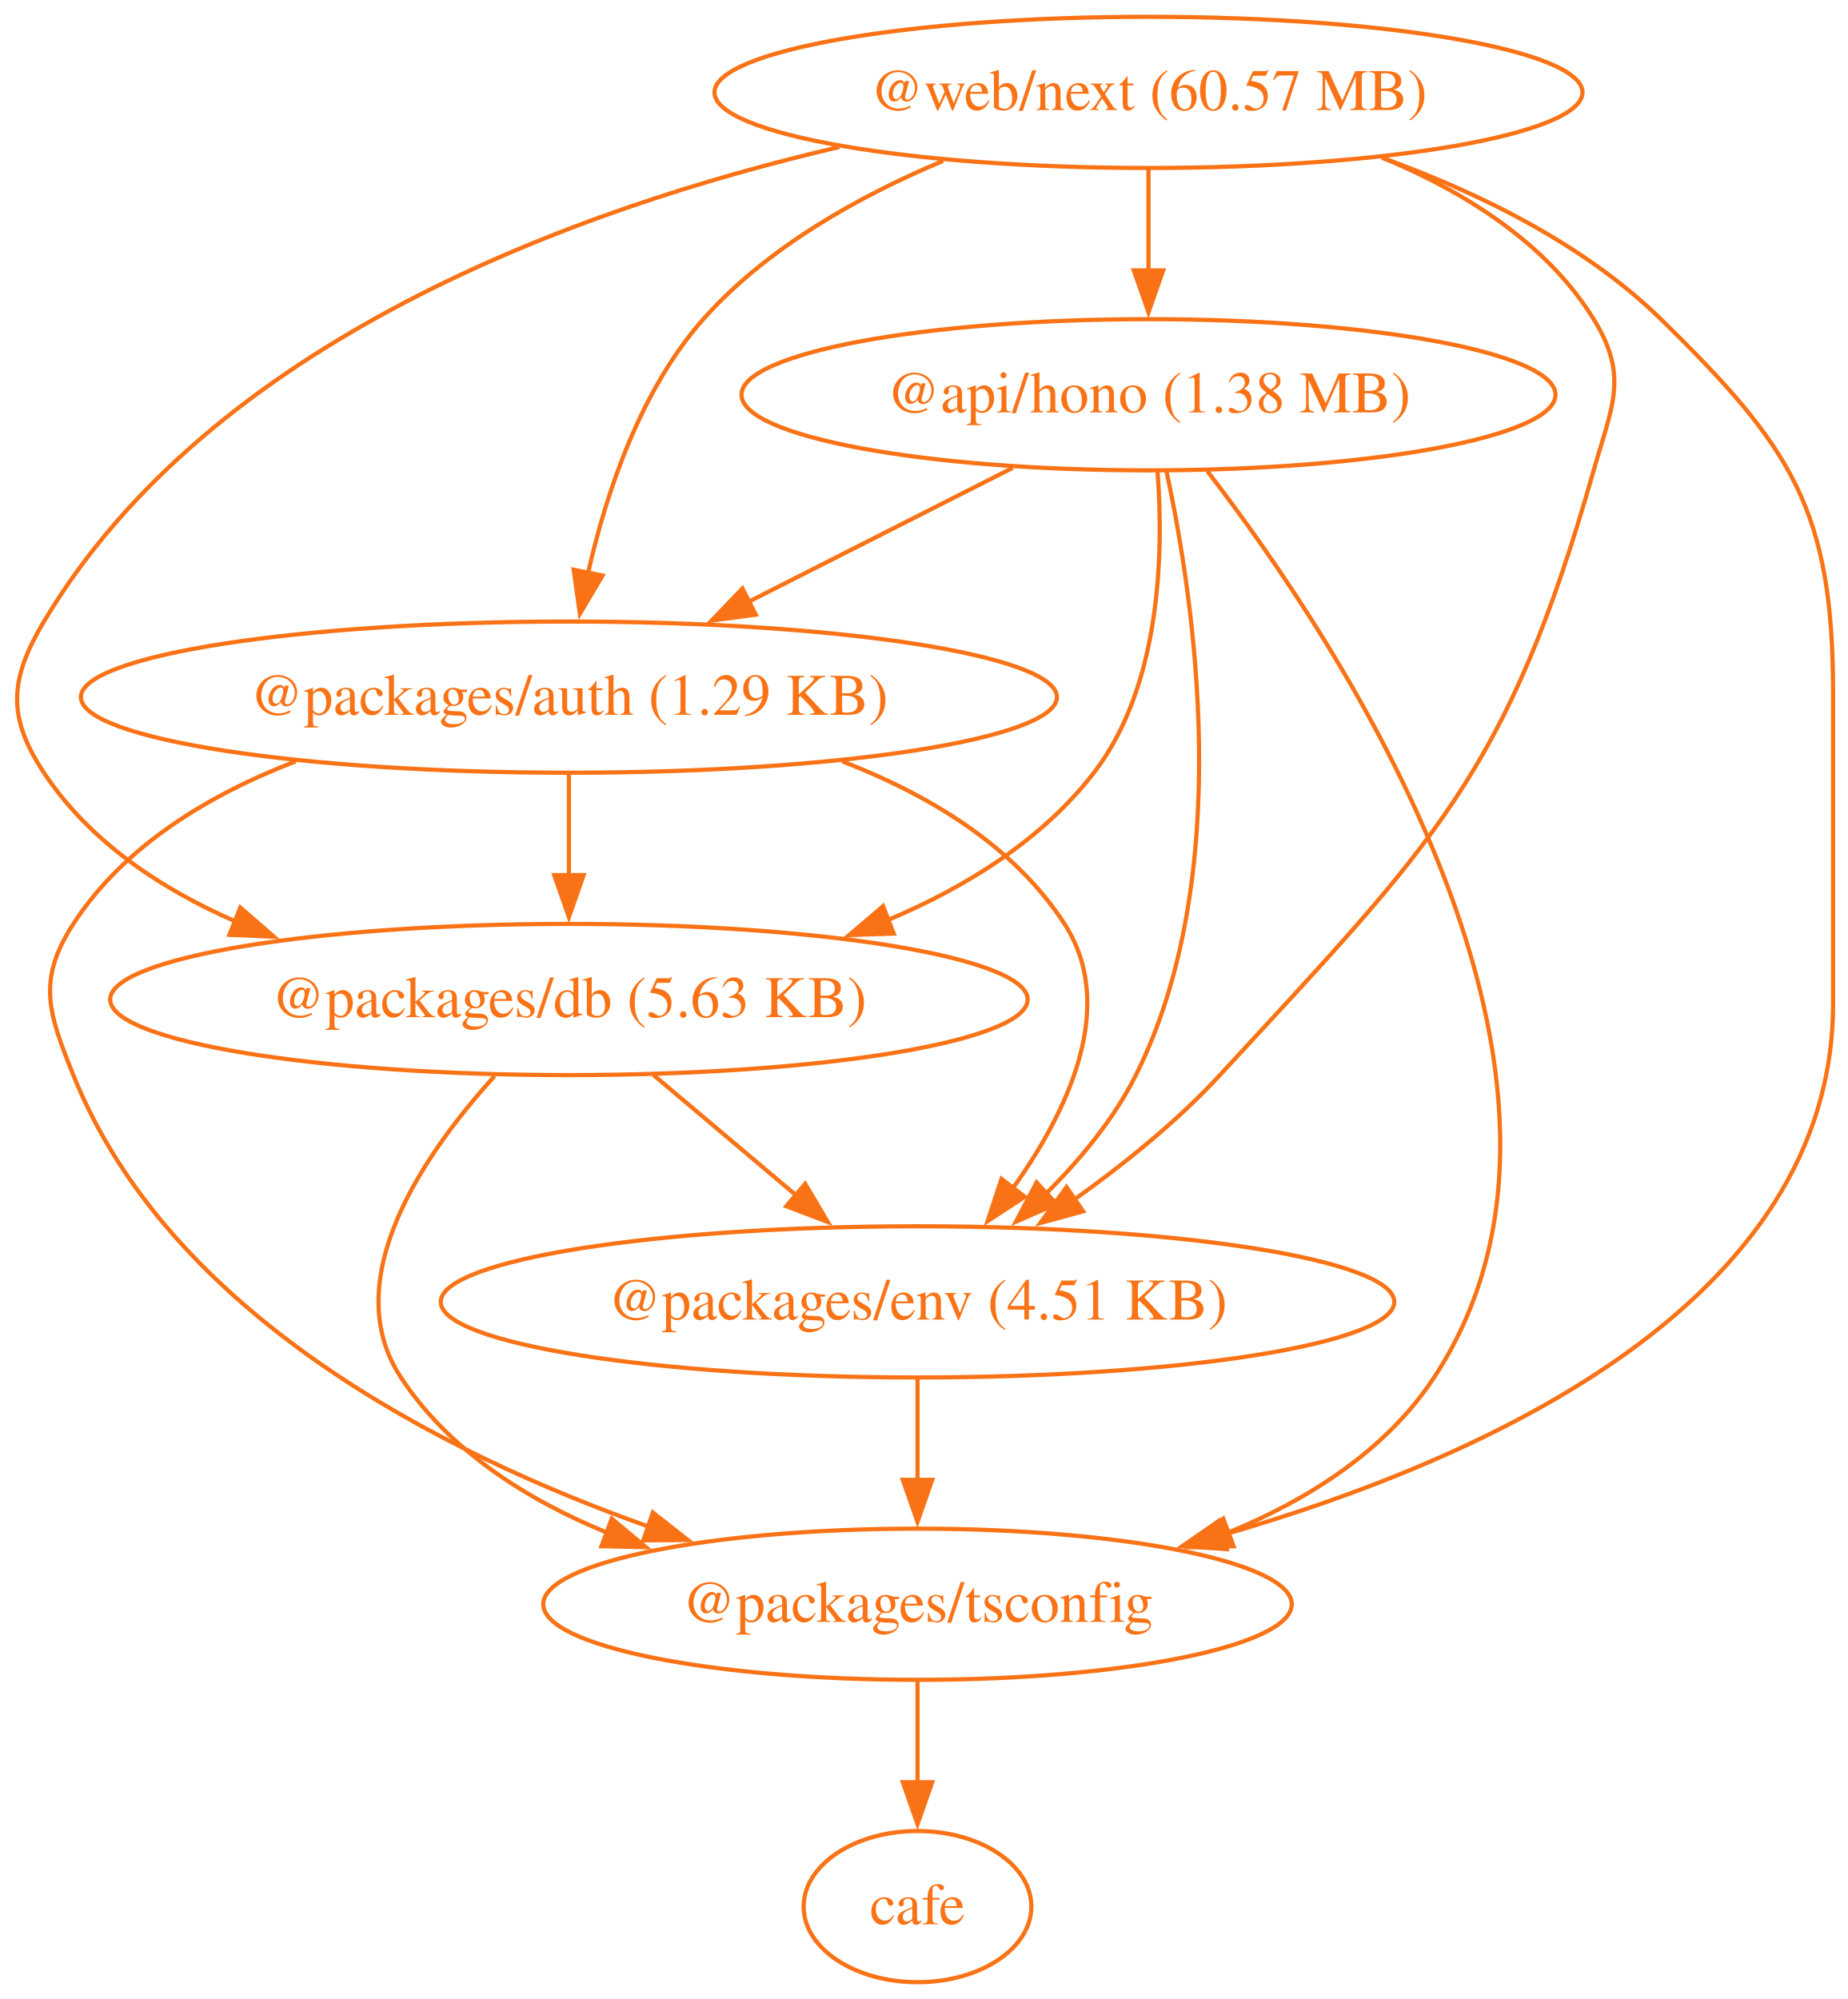
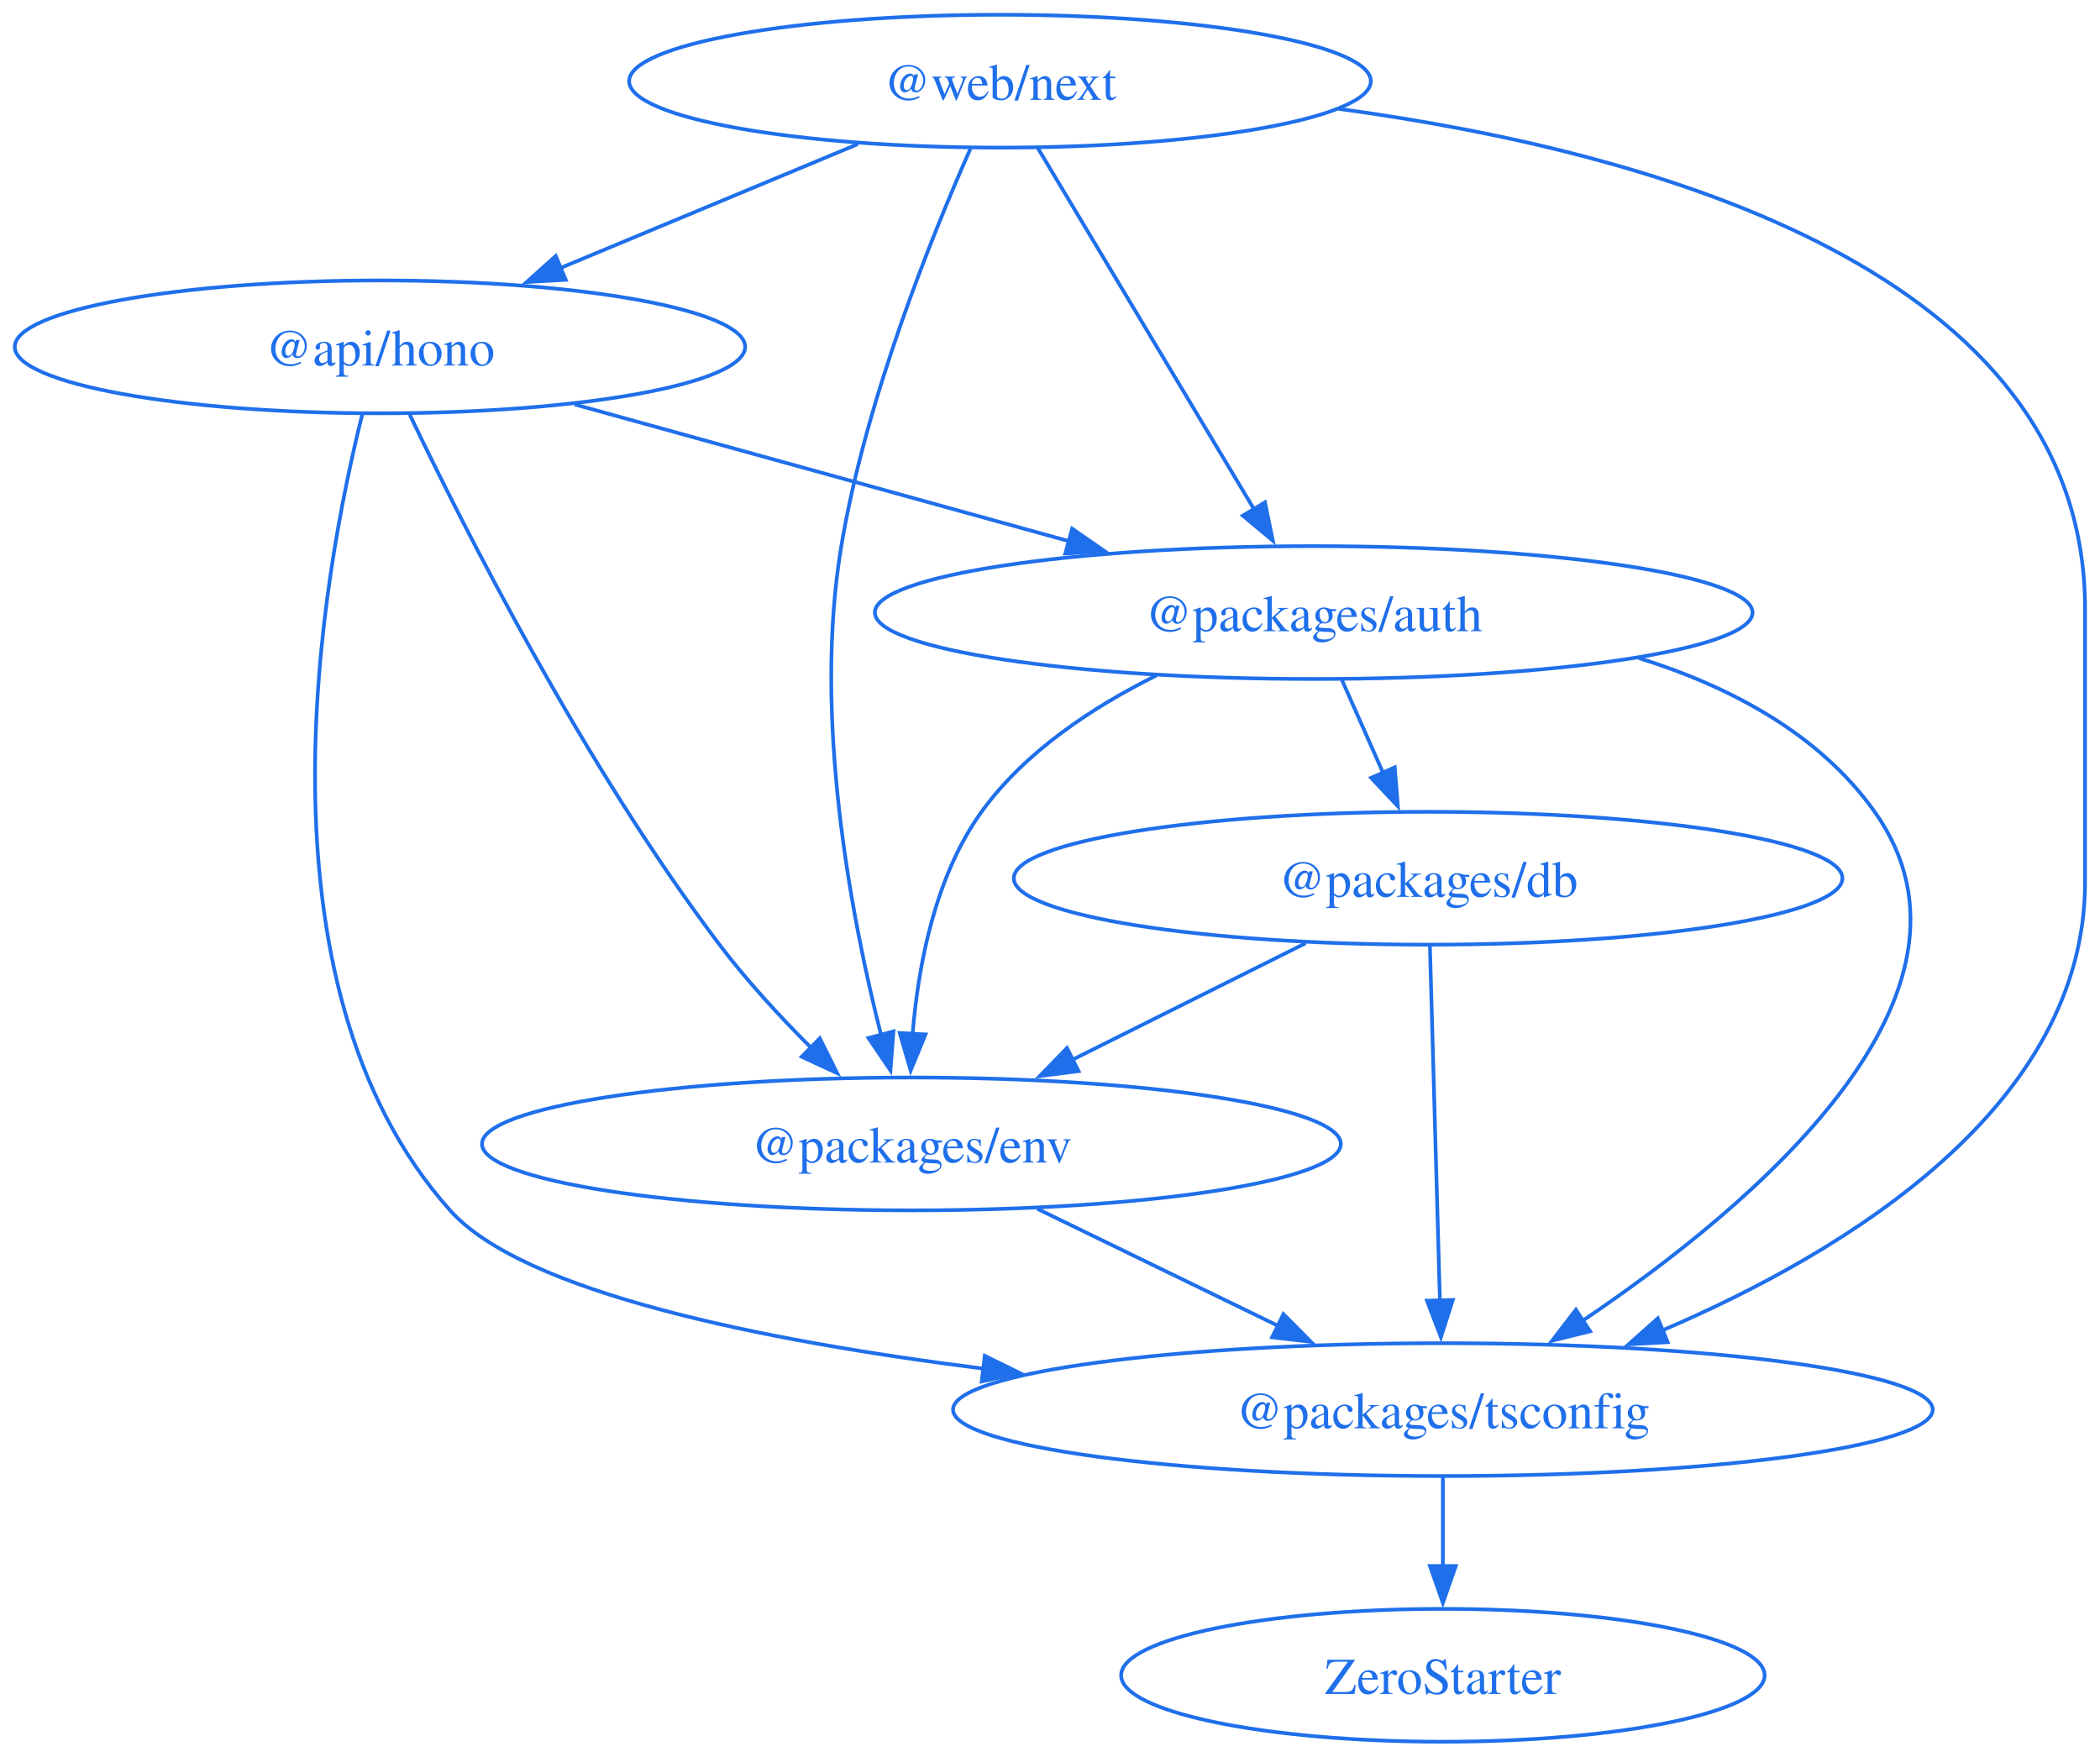
- <svg xmlns="http://www.w3.org/2000/svg" width="440pt" height="476pt" viewBox="0.00 0.00 440.00 476.00">
+ <svg xmlns="http://www.w3.org/2000/svg" width="569pt" height="476pt" viewBox="0.00 0.00 569.00 476.00">
  <g id="graph0" class="graph" transform="scale(1 1) rotate(0) translate(4 472)">
-     <polygon fill="none" stroke="none" points="-4,4 -4,-472 436.46,-472 436.46,4 -4,4" />
+     <polygon fill="none" stroke="none" points="-4,4 -4,-472 564.95,-472 564.95,4 -4,4" />
    <g id="node1" class="node">
-       <ellipse fill="none" stroke="#f97316" cx="269.46" cy="-378" rx="96.91" ry="18" />
-       <text xml:space="preserve" text-anchor="middle" x="269.46" y="-373.8" font-family="Times,serif" font-size="14.00" fill="#f97316">@api/hono (1.38 MB)</text>
+       <ellipse fill="none" stroke="#1f6feb" cx="98.95" cy="-378" rx="98.95" ry="18" />
+       <text xml:space="preserve" text-anchor="middle" x="98.95" y="-372.95" font-family="Times,serif" font-size="14.00" fill="#1f6feb">@api/hono</text>
    </g>
    <g id="node2" class="node">
-       <ellipse fill="none" stroke="#f97316" cx="131.46" cy="-306" rx="116.2" ry="18" />
-       <text xml:space="preserve" text-anchor="middle" x="131.46" y="-301.8" font-family="Times,serif" font-size="14.00" fill="#f97316">@packages/auth (1.29 KB)</text>
+       <ellipse fill="none" stroke="#1f6feb" cx="351.95" cy="-306" rx="118.91" ry="18" />
+       <text xml:space="preserve" text-anchor="middle" x="351.95" y="-300.95" font-family="Times,serif" font-size="14.00" fill="#1f6feb">@packages/auth</text>
    </g>
    <g id="edge1" class="edge">
-       <path fill="none" stroke="#f97316" d="M237.11,-360.59C218.39,-351.09 194.59,-339.02 174.32,-328.74" />
-       <polygon fill="#f97316" stroke="#f97316" points="175.95,-325.64 165.44,-324.24 172.78,-331.88 175.95,-325.64" />
+       <path fill="none" stroke="#1f6feb" d="M151.68,-362.41C190.63,-351.63 243.92,-336.89 285.74,-325.32" />
+       <polygon fill="#1f6feb" stroke="#1f6feb" points="286.5,-328.74 295.2,-322.7 284.63,-321.99 286.5,-328.74" />
    </g>
    <g id="node3" class="node">
-       <ellipse fill="none" stroke="#f97316" cx="131.46" cy="-234" rx="109.23" ry="18" />
-       <text xml:space="preserve" text-anchor="middle" x="131.46" y="-229.8" font-family="Times,serif" font-size="14.00" fill="#f97316">@packages/db (5.63 KB)</text>
+       <ellipse fill="none" stroke="#1f6feb" cx="242.95" cy="-162" rx="116.35" ry="18" />
+       <text xml:space="preserve" text-anchor="middle" x="242.95" y="-156.95" font-family="Times,serif" font-size="14.00" fill="#1f6feb">@packages/env</text>
    </g>
    <g id="edge2" class="edge">
-       <path fill="none" stroke="#f97316" d="M271.62,-359.69C273.08,-340.23 272.4,-308.64 256.46,-288 244.13,-272.02 226.05,-260.79 207.45,-252.94" />
-       <polygon fill="#f97316" stroke="#f97316" points="208.8,-249.71 198.21,-249.35 206.26,-256.23 208.8,-249.71" />
+       <path fill="none" stroke="#1f6feb" d="M107.01,-359.66C121.59,-329.16 154.25,-264.53 190.95,-216 198.3,-206.28 207.31,-196.52 215.75,-188.07" />
+       <polygon fill="#1f6feb" stroke="#1f6feb" points="218.12,-190.64 222.84,-181.16 213.23,-185.63 218.12,-190.64" />
    </g>
    <g id="node4" class="node">
-       <ellipse fill="none" stroke="#f97316" cx="214.46" cy="-162" rx="113.52" ry="18" />
-       <text xml:space="preserve" text-anchor="middle" x="214.46" y="-157.8" font-family="Times,serif" font-size="14.00" fill="#f97316">@packages/env (4.51 KB)</text>
+       <ellipse fill="none" stroke="#1f6feb" cx="386.95" cy="-90" rx="132.73" ry="18" />
+       <text xml:space="preserve" text-anchor="middle" x="386.95" y="-84.95" font-family="Times,serif" font-size="14.00" fill="#1f6feb">@packages/tsconfig</text>
    </g>
    <g id="edge3" class="edge">
-       <path fill="none" stroke="#f97316" d="M273.71,-359.89C280.37,-329.18 290.22,-263.51 266.46,-216 261.23,-205.54 253.17,-195.83 244.95,-187.66" />
-       <polygon fill="#f97316" stroke="#f97316" points="247.58,-185.33 237.88,-181.07 242.81,-190.45 247.58,-185.33" />
+       <path fill="none" stroke="#1f6feb" d="M94.16,-359.71C83.48,-317.05 62.81,-205.76 117.95,-144 137.68,-121.9 201.85,-108.76 262.56,-101.09" />
+       <polygon fill="#1f6feb" stroke="#1f6feb" points="262.83,-104.58 272.34,-99.9 261.99,-97.63 262.83,-104.58" />
+     </g>
+     <g id="edge5" class="edge">
+       <path fill="none" stroke="#1f6feb" d="M309.36,-288.97C292.2,-280.46 273.72,-268.33 261.95,-252 249.37,-234.55 244.8,-210.48 243.27,-191.77" />
+       <polygon fill="#1f6feb" stroke="#1f6feb" points="246.77,-191.68 242.74,-181.89 239.78,-192.06 246.77,-191.68" />
+     </g>
+     <g id="edge6" class="edge">
+       <path fill="none" stroke="#1f6feb" d="M440.04,-293.67C464.72,-285.98 488.9,-273.19 503.95,-252 539.07,-202.56 471.04,-145.23 424.79,-114.07" />
+       <polygon fill="#1f6feb" stroke="#1f6feb" points="426.84,-111.23 416.56,-108.67 422.99,-117.08 426.84,-111.23" />
    </g>
    <g id="node5" class="node">
-       <ellipse fill="none" stroke="#f97316" cx="214.46" cy="-90" rx="89.11" ry="18" />
-       <text xml:space="preserve" text-anchor="middle" x="214.46" y="-85.8" font-family="Times,serif" font-size="14.00" fill="#f97316">@packages/tsconfig</text>
+       <ellipse fill="none" stroke="#1f6feb" cx="382.95" cy="-234" rx="112.26" ry="18" />
+       <text xml:space="preserve" text-anchor="middle" x="382.95" y="-228.95" font-family="Times,serif" font-size="14.00" fill="#1f6feb">@packages/db</text>
    </g>
    <g id="edge4" class="edge">
-       <path fill="none" stroke="#f97316" d="M283.51,-359.76C314.86,-319.07 384.25,-215.11 337.46,-144 326.03,-126.63 307.58,-114.92 288.4,-107.05" />
-       <polygon fill="#f97316" stroke="#f97316" points="289.72,-103.81 279.13,-103.59 287.27,-110.37 289.72,-103.81" />
+       <path fill="none" stroke="#1f6feb" d="M359.61,-287.7C362.99,-280.07 367.04,-270.92 370.82,-262.4" />
+       <polygon fill="#1f6feb" stroke="#1f6feb" points="373.91,-264.05 374.76,-253.49 367.51,-261.21 373.91,-264.05" />
    </g>
-     <g id="edge5" class="edge">
-       <path fill="none" stroke="#f97316" d="M131.46,-287.7C131.46,-280.41 131.46,-271.73 131.46,-263.54" />
-       <polygon fill="#f97316" stroke="#f97316" points="134.96,-263.62 131.46,-253.62 127.96,-263.62 134.96,-263.62" />
+     <g id="edge9" class="edge">
+       <path fill="none" stroke="#1f6feb" d="M277.08,-144.41C296.57,-134.93 321.24,-122.94 342.27,-112.72" />
+       <polygon fill="#1f6feb" stroke="#1f6feb" points="343.74,-115.89 351.21,-108.37 340.68,-109.6 343.74,-115.89" />
    </g>
-     <g id="edge6" class="edge">
-       <path fill="none" stroke="#f97316" d="M196.54,-290.71C217,-282.82 237.39,-270.67 249.46,-252 262.14,-232.41 250.36,-207.52 237.15,-189.04" />
-       <polygon fill="#f97316" stroke="#f97316" points="240.01,-187.03 231.15,-181.22 234.46,-191.29 240.01,-187.03" />
+     <g id="node6" class="node">
+       <ellipse fill="none" stroke="#1f6feb" cx="386.95" cy="-18" rx="87.18" ry="18" />
+       <text xml:space="preserve" text-anchor="middle" x="386.95" y="-12.95" font-family="Times,serif" font-size="14.00" fill="#1f6feb">ZeroStarter</text>
+     </g>
+     <g id="edge10" class="edge">
+       <path fill="none" stroke="#1f6feb" d="M386.95,-71.7C386.95,-64.41 386.95,-55.73 386.95,-47.54" />
+       <polygon fill="#1f6feb" stroke="#1f6feb" points="390.45,-47.62 386.95,-37.62 383.45,-47.62 390.45,-47.62" />
    </g>
    <g id="edge7" class="edge">
-       <path fill="none" stroke="#f97316" d="M66.39,-290.71C45.93,-282.82 25.54,-270.67 13.46,-252 4.77,-238.57 7.5,-230.85 13.46,-216 36.3,-159.16 100.69,-126.13 150.5,-108.46" />
-       <polygon fill="#f97316" stroke="#f97316" points="151.44,-111.84 159.78,-105.3 149.18,-105.21 151.44,-111.84" />
+       <path fill="none" stroke="#1f6feb" d="M349.77,-216.41C330.9,-206.98 307.05,-195.05 286.67,-184.86" />
+       <polygon fill="#1f6feb" stroke="#1f6feb" points="288.24,-181.73 277.73,-180.39 285.11,-187.99 288.24,-181.73" />
    </g>
    <g id="edge8" class="edge">
-       <path fill="none" stroke="#f97316" d="M151.56,-216.05C161.78,-207.43 174.38,-196.8 185.62,-187.32" />
-       <polygon fill="#f97316" stroke="#f97316" points="187.72,-190.13 193.11,-181.01 183.21,-184.78 187.72,-190.13" />
+       <path fill="none" stroke="#1f6feb" d="M383.44,-215.59C384.12,-191.61 385.34,-148.14 386.15,-119.42" />
+       <polygon fill="#1f6feb" stroke="#1f6feb" points="389.64,-119.72 386.42,-109.62 382.64,-119.52 389.64,-119.72" />
    </g>
-     <g id="edge9" class="edge">
-       <path fill="none" stroke="#f97316" d="M113.76,-215.77C96.9,-197.21 76.19,-167.21 91.46,-144 102.9,-126.63 121.35,-114.92 140.53,-107.05" />
-       <polygon fill="#f97316" stroke="#f97316" points="141.66,-110.37 149.8,-103.59 139.21,-103.81 141.66,-110.37" />
-     </g>
-     <g id="edge10" class="edge">
-       <path fill="none" stroke="#f97316" d="M214.46,-143.7C214.46,-136.41 214.46,-127.73 214.46,-119.54" />
-       <polygon fill="#f97316" stroke="#f97316" points="217.96,-119.62 214.46,-109.62 210.96,-119.62 217.96,-119.62" />
-     </g>
-     <g id="node6" class="node">
-       <ellipse fill="none" stroke="#f97316" cx="214.46" cy="-18" rx="27.11" ry="18" />
-       <text xml:space="preserve" text-anchor="middle" x="214.46" y="-13.8" font-family="Times,serif" font-size="14.00" fill="#f97316">cafe</text>
+     <g id="node7" class="node">
+       <ellipse fill="none" stroke="#1f6feb" cx="266.95" cy="-450" rx="100.48" ry="18" />
+       <text xml:space="preserve" text-anchor="middle" x="266.95" y="-444.95" font-family="Times,serif" font-size="14.00" fill="#1f6feb">@web/next</text>
    </g>
    <g id="edge11" class="edge">
-       <path fill="none" stroke="#f97316" d="M214.46,-71.7C214.46,-64.41 214.46,-55.73 214.46,-47.54" />
-       <polygon fill="#f97316" stroke="#f97316" points="217.96,-47.62 214.46,-37.62 210.96,-47.62 217.96,-47.62" />
-     </g>
-     <g id="node7" class="node">
-       <ellipse fill="none" stroke="#f97316" cx="269.46" cy="-450" rx="103.34" ry="18" />
-       <text xml:space="preserve" text-anchor="middle" x="269.46" y="-445.8" font-family="Times,serif" font-size="14.00" fill="#f97316">@web/next (60.57 MB)</text>
+       <path fill="none" stroke="#1f6feb" d="M228.41,-432.94C204.5,-422.98 173.57,-410.09 147.94,-399.41" />
+       <polygon fill="#1f6feb" stroke="#1f6feb" points="149.29,-396.18 138.71,-395.57 146.59,-402.64 149.29,-396.18" />
    </g>
    <g id="edge12" class="edge">
-       <path fill="none" stroke="#f97316" d="M269.46,-431.7C269.46,-424.41 269.46,-415.73 269.46,-407.54" />
-       <polygon fill="#f97316" stroke="#f97316" points="272.96,-407.62 269.46,-397.62 265.96,-407.62 272.96,-407.62" />
+       <path fill="none" stroke="#1f6feb" d="M277.2,-431.87C291.75,-407.56 318.54,-362.82 335.78,-334.01" />
+       <polygon fill="#1f6feb" stroke="#1f6feb" points="338.75,-335.87 340.88,-325.49 332.74,-332.27 338.75,-335.87" />
    </g>
    <g id="edge13" class="edge">
-       <path fill="none" stroke="#f97316" d="M220.56,-433.69C200.57,-425.31 178.63,-413.08 163.46,-396 148.46,-379.1 140.34,-354.64 136.04,-335.64" />
-       <polygon fill="#f97316" stroke="#f97316" points="139.47,-334.96 134.07,-325.84 132.6,-336.33 139.47,-334.96" />
+       <path fill="none" stroke="#1f6feb" d="M258.93,-431.68C248.44,-407.98 230.61,-363.84 223.95,-324 216.22,-277.77 226.59,-223.55 234.78,-191.3" />
+       <polygon fill="#1f6feb" stroke="#1f6feb" points="238.08,-192.5 237.27,-181.93 231.32,-190.7 238.08,-192.5" />
    </g>
    <g id="edge14" class="edge">
-       <path fill="none" stroke="#f97316" d="M195.84,-436.99C132.83,-422.33 46.18,-390.67 6.46,-324 -1.73,-310.25 -2.37,-301.34 6.46,-288 17.23,-271.74 34.1,-260.45 52,-252.62" />
-       <polygon fill="#f97316" stroke="#f97316" points="53.22,-255.9 61.22,-248.96 50.63,-249.4 53.22,-255.9" />
-     </g>
-     <g id="edge15" class="edge">
-       <path fill="none" stroke="#f97316" d="M325.02,-434.5C344.42,-426.48 364.16,-414.29 375.46,-396 383.88,-382.39 379.84,-375.39 375.46,-360 354.9,-287.63 337.47,-271.31 286.46,-216 276.33,-205.02 263.64,-194.8 251.75,-186.32" />
-       <polygon fill="#f97316" stroke="#f97316" points="253.91,-183.56 243.69,-180.78 249.94,-189.33 253.91,-183.56" />
-     </g>
-     <g id="edge16" class="edge">
-       <path fill="none" stroke="#f97316" d="M325.22,-434.39C348,-426.16 373.22,-413.85 391.46,-396 422.59,-365.54 432.46,-350.55 432.46,-307 432.46,-307 432.46,-307 432.46,-233 432.46,-162.01 350.31,-124.67 286.86,-106.41" />
-       <polygon fill="#f97316" stroke="#f97316" points="288.09,-103.12 277.52,-103.84 286.23,-109.87 288.09,-103.12" />
+       <path fill="none" stroke="#1f6feb" d="M358.76,-442.5C445.03,-430.8 560.95,-398.12 560.95,-307 560.95,-307 560.95,-307 560.95,-233 560.95,-172.39 496.8,-133.03 446.4,-111.46" />
+       <polygon fill="#1f6feb" stroke="#1f6feb" points="447.86,-108.28 437.28,-107.7 445.19,-114.75 447.86,-108.28" />
    </g>
  </g>
</svg>
